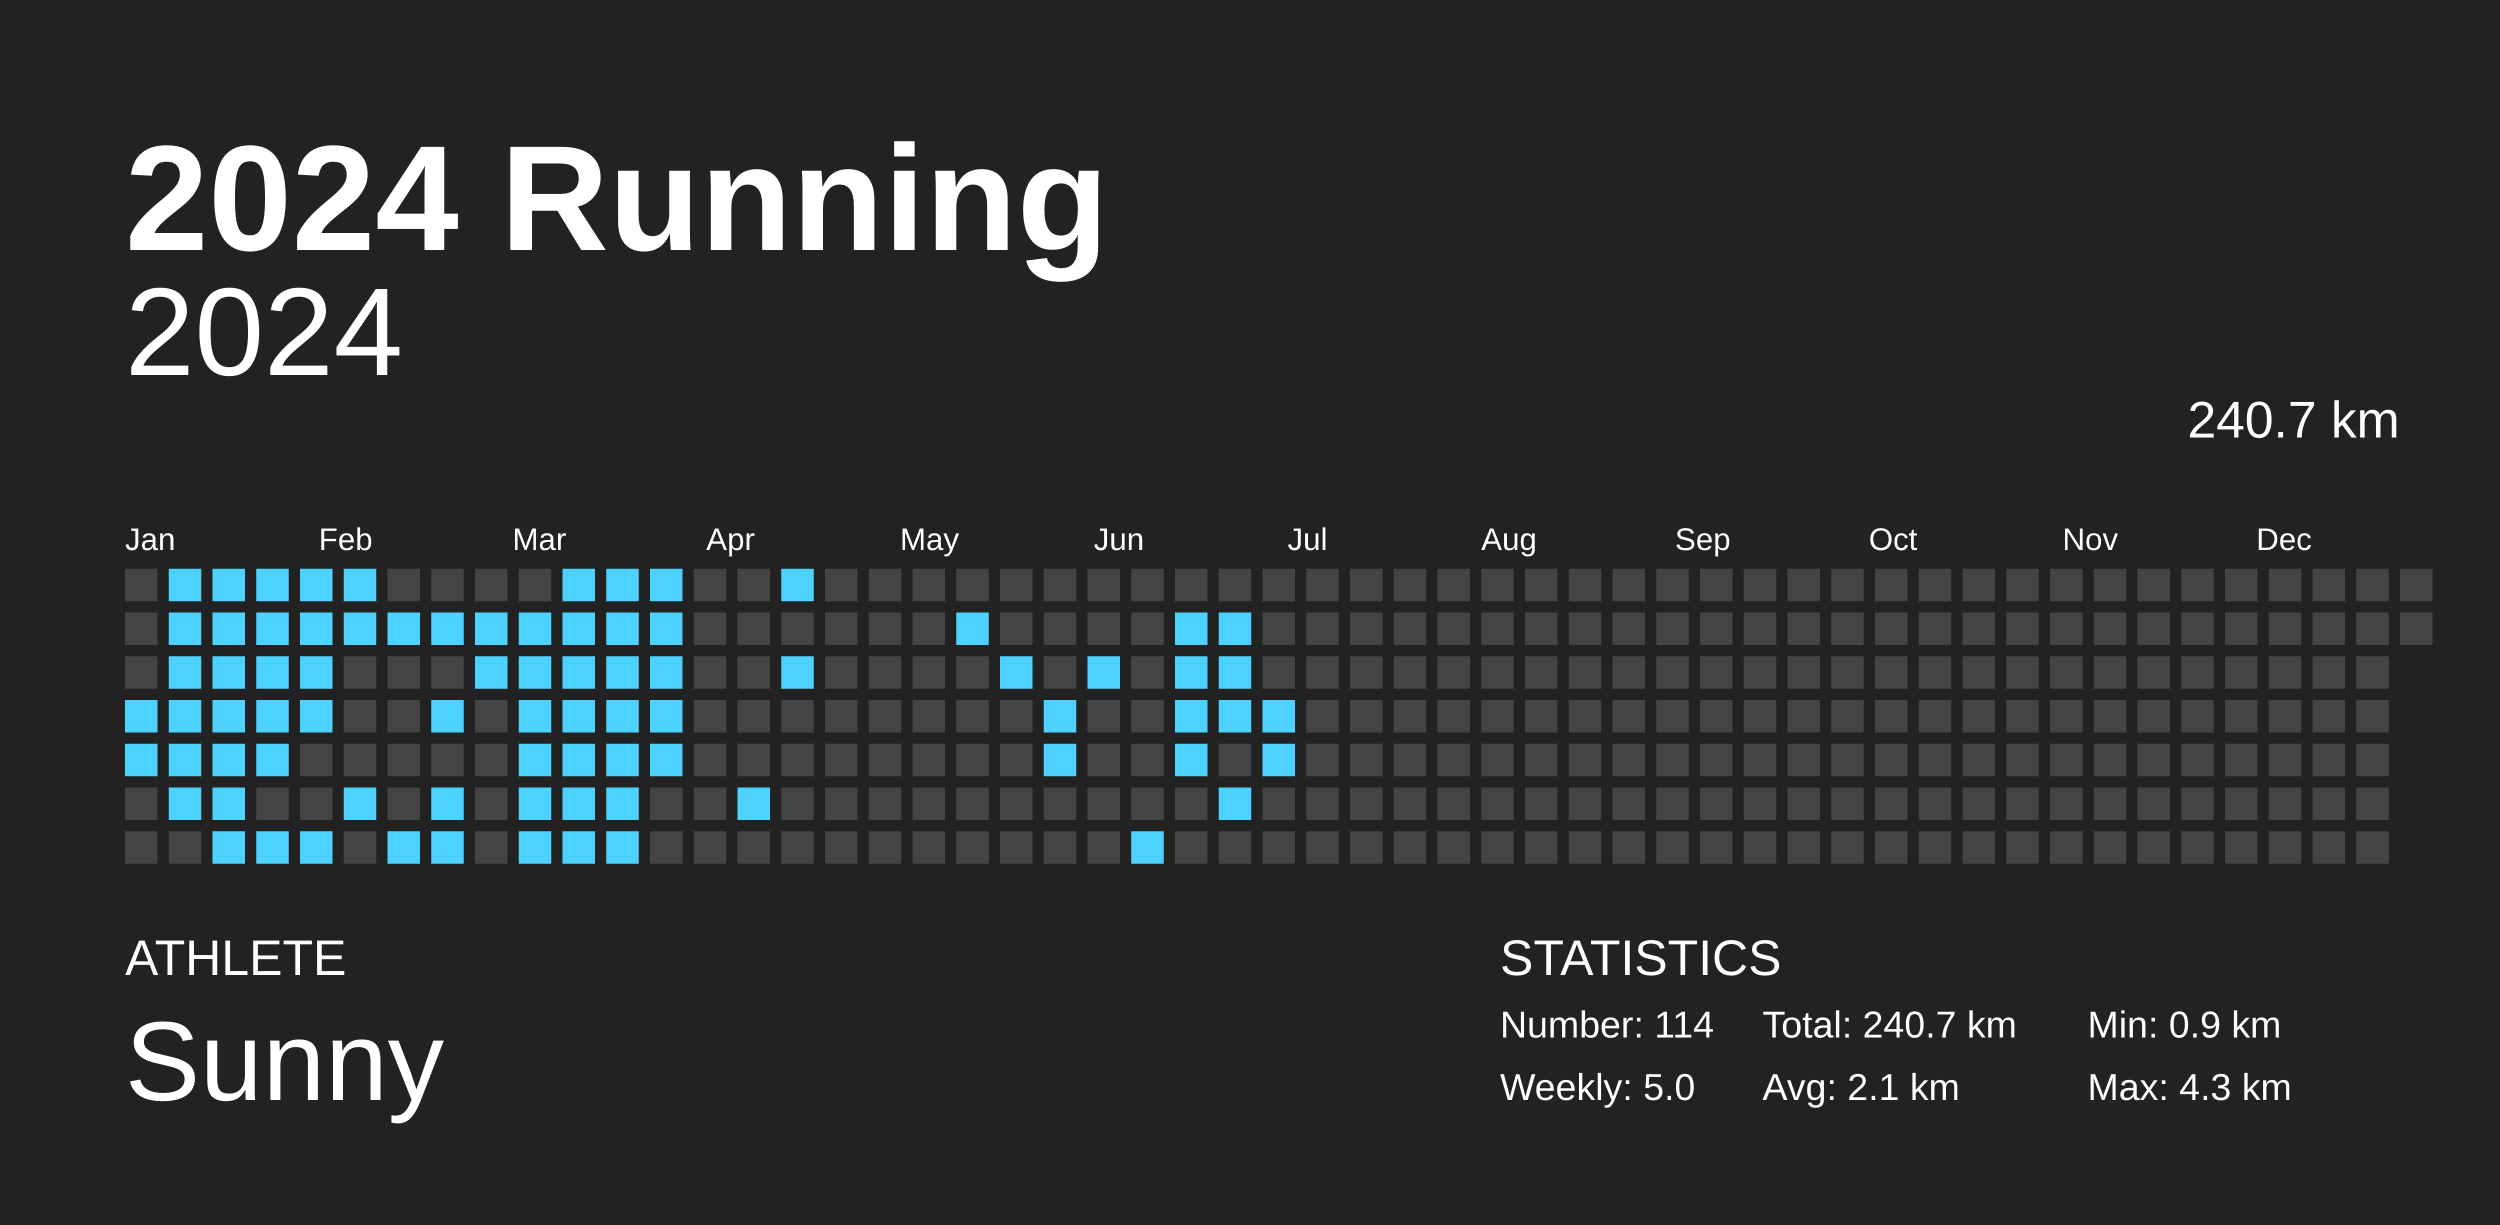
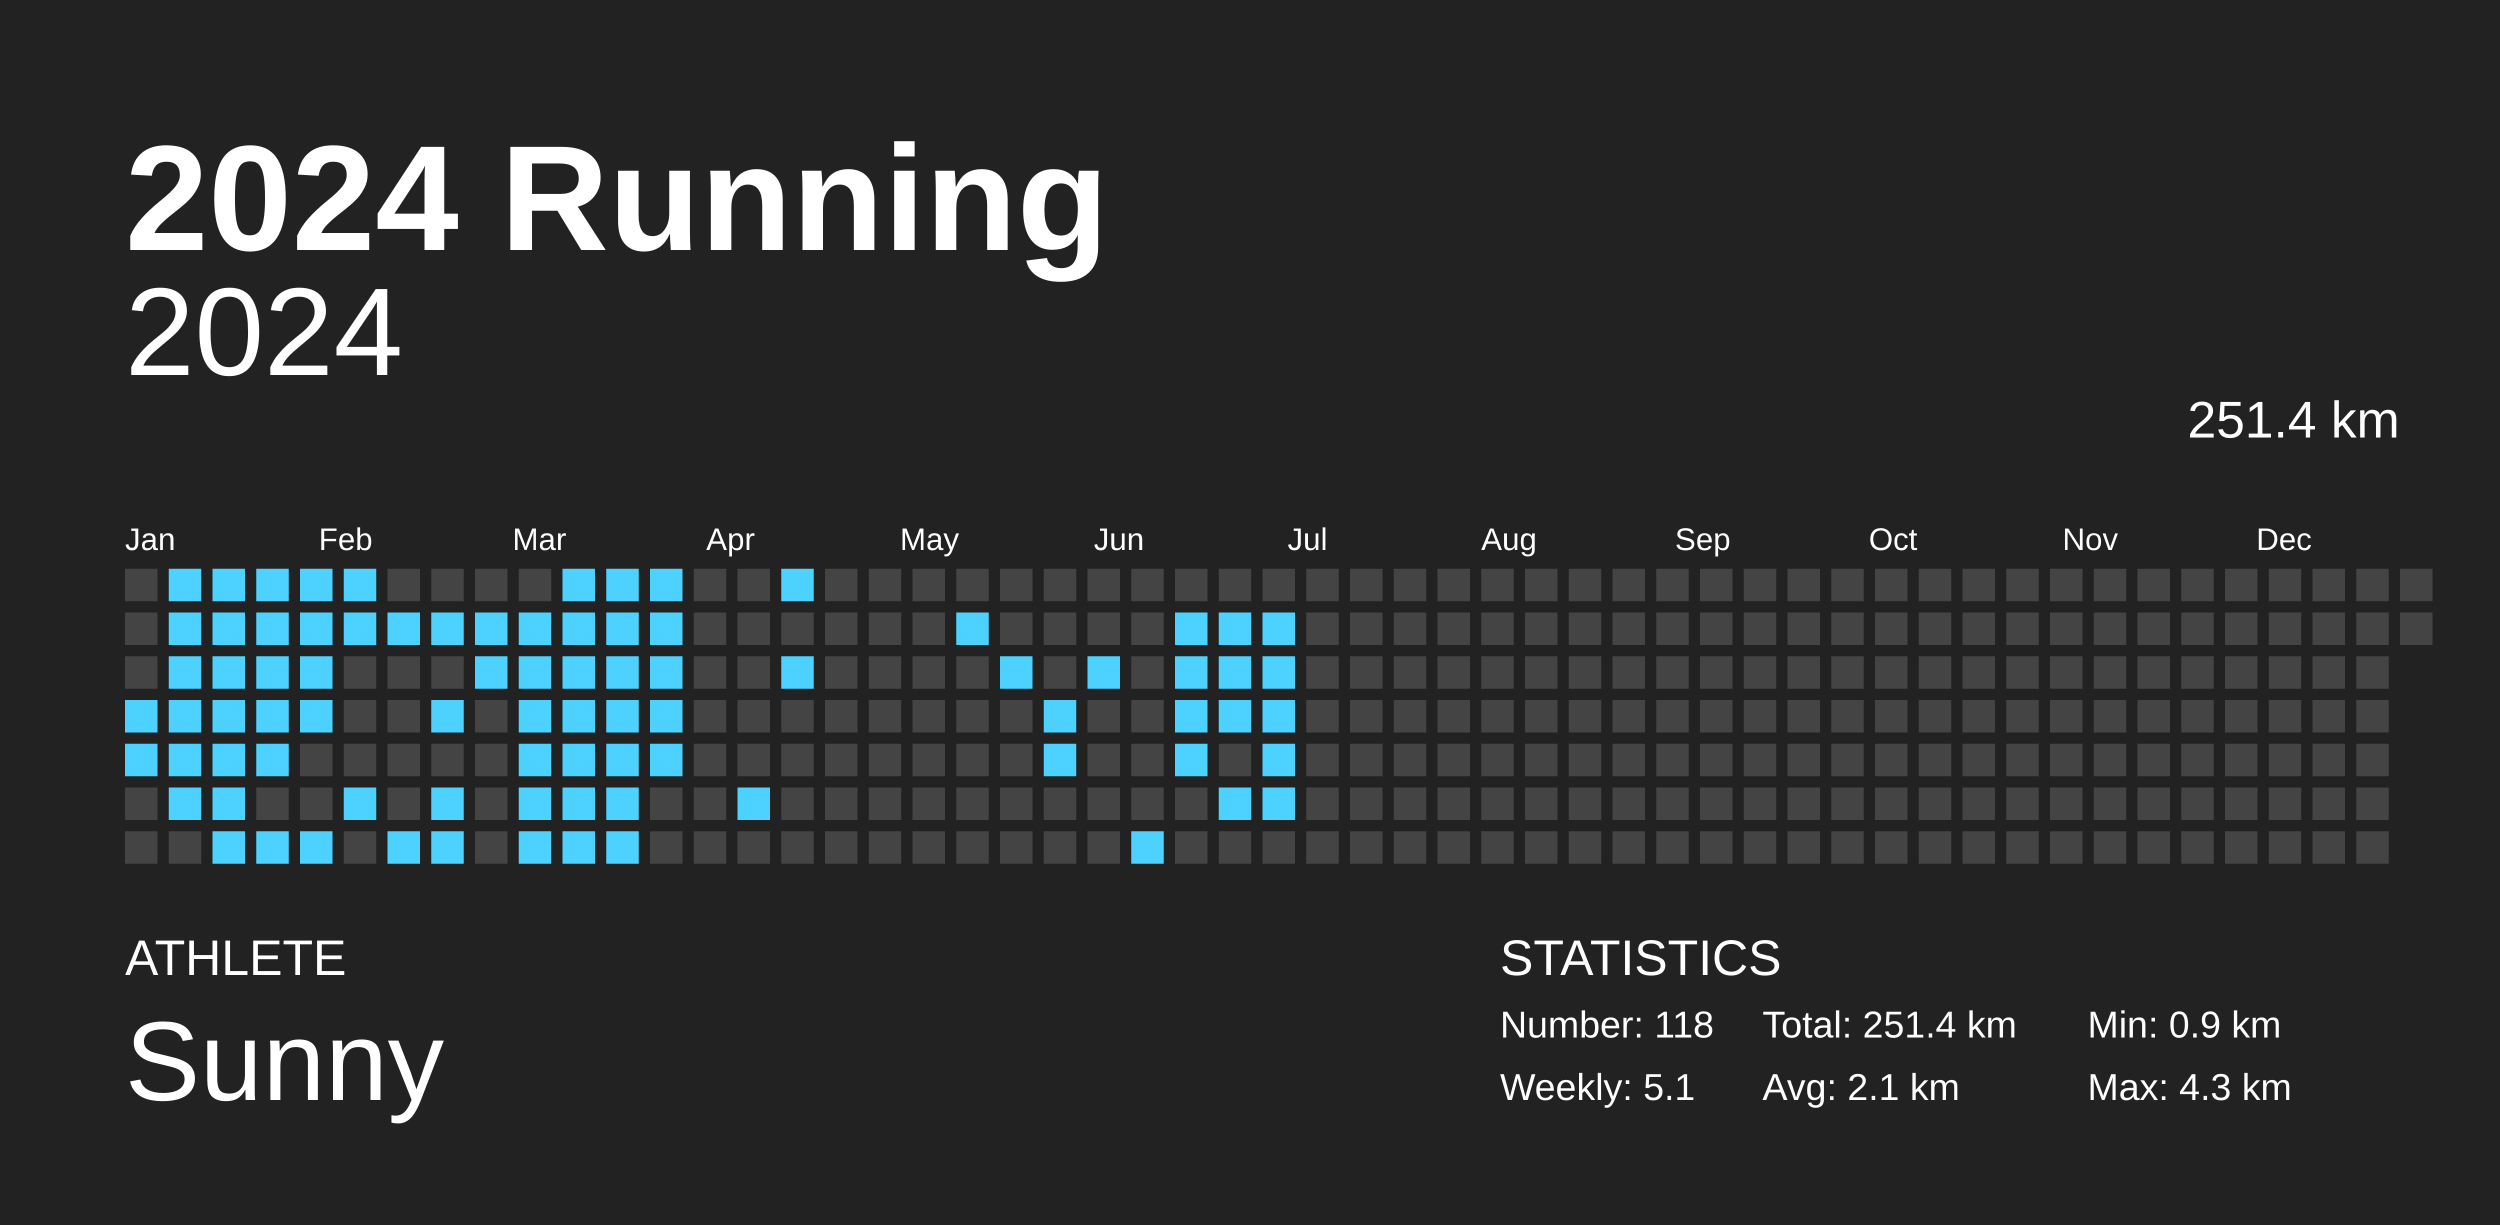
<svg xmlns="http://www.w3.org/2000/svg" baseProfile="full" height="98mm" version="1.1" viewBox="0,0,200,98" width="200mm">
  <defs />
  <rect fill="#222222" height="98" width="200" x="0" y="0" />
  <text fill="#FFFFFF" style="font-size:12px; font-family:Arial; font-weight:bold;" x="10" y="20">2024 Running</text>
  <text fill="#FFFFFF" style="font-size:4px; font-family:Arial" x="10" y="78">ATHLETE</text>
  <text fill="#FFFFFF" style="font-size:9px; font-family:Arial" x="10" y="88">Sunny</text>
  <text fill="#FFFFFF" style="font-size:4px; font-family:Arial" x="120" y="78">STATISTICS</text>
-   <text fill="#FFFFFF" style="font-size:3px; font-family:Arial" x="120" y="83">Number: 114</text>
-   <text fill="#FFFFFF" style="font-size:3px; font-family:Arial" x="120" y="88">Weekly: 5.0</text>
-   <text fill="#FFFFFF" style="font-size:3px; font-family:Arial" x="141" y="83">Total: 240.7 km</text>
+   <text fill="#FFFFFF" style="font-size:3px; font-family:Arial" x="120" y="83">Number: 118</text>
+   <text fill="#FFFFFF" style="font-size:3px; font-family:Arial" x="120" y="88">Weekly: 5.1</text>
+   <text fill="#FFFFFF" style="font-size:3px; font-family:Arial" x="141" y="83">Total: 251.4 km</text>
  <text fill="#FFFFFF" style="font-size:3px; font-family:Arial" x="141" y="88">Avg: 2.1 km</text>
  <text fill="#FFFFFF" style="font-size:3px; font-family:Arial" x="167" y="83">Min: 0.9 km</text>
  <text fill="#FFFFFF" style="font-size:3px; font-family:Arial" x="167" y="88">Max: 4.3 km</text>
  <text alignment-baseline="hanging" fill="#FFFFFF" style="font-size:10.0px; font-family:Arial;" x="10" y="30">2024</text>
-   <text alignment-baseline="hanging" fill="#FFFFFF" style="font-size:4.125px; font-family:Arial;" x="175" y="35">240.7 km</text>
+   <text alignment-baseline="hanging" fill="#FFFFFF" style="font-size:4.125px; font-family:Arial;" x="175" y="35">251.4 km</text>
  <text fill="#FFFFFF" style="font-size:2.5px; font-family:Arial" x="10.0" y="44">Jan</text>
  <text fill="#FFFFFF" style="font-size:2.5px; font-family:Arial" x="25.5" y="44">Feb</text>
  <text fill="#FFFFFF" style="font-size:2.5px; font-family:Arial" x="41.0" y="44">Mar</text>
  <text fill="#FFFFFF" style="font-size:2.5px; font-family:Arial" x="56.5" y="44">Apr</text>
  <text fill="#FFFFFF" style="font-size:2.5px; font-family:Arial" x="72.0" y="44">May</text>
  <text fill="#FFFFFF" style="font-size:2.5px; font-family:Arial" x="87.5" y="44">Jun</text>
  <text fill="#FFFFFF" style="font-size:2.5px; font-family:Arial" x="103.0" y="44">Jul</text>
  <text fill="#FFFFFF" style="font-size:2.5px; font-family:Arial" x="118.5" y="44">Aug</text>
  <text fill="#FFFFFF" style="font-size:2.5px; font-family:Arial" x="134.0" y="44">Sep</text>
  <text fill="#FFFFFF" style="font-size:2.5px; font-family:Arial" x="149.5" y="44">Oct</text>
  <text fill="#FFFFFF" style="font-size:2.5px; font-family:Arial" x="165.0" y="44">Nov</text>
  <text fill="#FFFFFF" style="font-size:2.5px; font-family:Arial" x="180.5" y="44">Dec</text>
  <rect fill="#444444" height="2.6" width="2.6" x="10.0" y="45.5" />
  <rect fill="#444444" height="2.6" width="2.6" x="10.0" y="49.0" />
  <rect fill="#444444" height="2.6" width="2.6" x="10.0" y="52.5" />
  <rect fill="#4dd2ff" height="2.6" width="2.6" x="10.0" y="56.0" />
  <rect fill="#4dd2ff" height="2.6" width="2.6" x="10.0" y="59.5" />
  <rect fill="#444444" height="2.6" width="2.6" x="10.0" y="63.0" />
  <rect fill="#444444" height="2.6" width="2.6" x="10.0" y="66.5" />
  <rect fill="#4dd2ff" height="2.6" width="2.6" x="13.5" y="45.5" />
  <rect fill="#4dd2ff" height="2.6" width="2.6" x="13.5" y="49.0" />
  <rect fill="#4dd2ff" height="2.6" width="2.6" x="13.5" y="52.5" />
  <rect fill="#4dd2ff" height="2.6" width="2.6" x="13.5" y="56.0" />
  <rect fill="#4dd2ff" height="2.6" width="2.6" x="13.5" y="59.5" />
  <rect fill="#4dd2ff" height="2.6" width="2.6" x="13.5" y="63.0" />
  <rect fill="#444444" height="2.6" width="2.6" x="13.5" y="66.5" />
  <rect fill="#4dd2ff" height="2.6" width="2.6" x="17.0" y="45.5" />
  <rect fill="#4dd2ff" height="2.6" width="2.6" x="17.0" y="49.0" />
  <rect fill="#4dd2ff" height="2.6" width="2.6" x="17.0" y="52.5" />
  <rect fill="#4dd2ff" height="2.6" width="2.6" x="17.0" y="56.0" />
  <rect fill="#4dd2ff" height="2.6" width="2.6" x="17.0" y="59.5" />
  <rect fill="#4dd2ff" height="2.6" width="2.6" x="17.0" y="63.0" />
  <rect fill="#4dd2ff" height="2.6" width="2.6" x="17.0" y="66.5" />
  <rect fill="#4dd2ff" height="2.6" width="2.6" x="20.5" y="45.5" />
  <rect fill="#4dd2ff" height="2.6" width="2.6" x="20.5" y="49.0" />
  <rect fill="#4dd2ff" height="2.6" width="2.6" x="20.5" y="52.5" />
  <rect fill="#4dd2ff" height="2.6" width="2.6" x="20.5" y="56.0" />
  <rect fill="#4dd2ff" height="2.6" width="2.6" x="20.5" y="59.5" />
  <rect fill="#444444" height="2.6" width="2.6" x="20.5" y="63.0" />
  <rect fill="#4dd2ff" height="2.6" width="2.6" x="20.5" y="66.5" />
  <rect fill="#4dd2ff" height="2.6" width="2.6" x="24.0" y="45.5" />
  <rect fill="#4dd2ff" height="2.6" width="2.6" x="24.0" y="49.0" />
  <rect fill="#4dd2ff" height="2.6" width="2.6" x="24.0" y="52.5" />
  <rect fill="#4dd2ff" height="2.6" width="2.6" x="24.0" y="56.0" />
  <rect fill="#444444" height="2.6" width="2.6" x="24.0" y="59.5" />
  <rect fill="#444444" height="2.6" width="2.6" x="24.0" y="63.0" />
  <rect fill="#4dd2ff" height="2.6" width="2.6" x="24.0" y="66.5" />
  <rect fill="#4dd2ff" height="2.6" width="2.6" x="27.5" y="45.5" />
  <rect fill="#4dd2ff" height="2.6" width="2.6" x="27.5" y="49.0" />
  <rect fill="#444444" height="2.6" width="2.6" x="27.5" y="52.5" />
  <rect fill="#444444" height="2.6" width="2.6" x="27.5" y="56.0" />
  <rect fill="#444444" height="2.6" width="2.6" x="27.5" y="59.5" />
  <rect fill="#4dd2ff" height="2.6" width="2.6" x="27.5" y="63.0" />
  <rect fill="#444444" height="2.6" width="2.6" x="27.5" y="66.5" />
  <rect fill="#444444" height="2.6" width="2.6" x="31.0" y="45.5" />
  <rect fill="#4dd2ff" height="2.6" width="2.6" x="31.0" y="49.0" />
  <rect fill="#444444" height="2.6" width="2.6" x="31.0" y="52.5" />
  <rect fill="#444444" height="2.6" width="2.6" x="31.0" y="56.0" />
  <rect fill="#444444" height="2.6" width="2.6" x="31.0" y="59.5" />
  <rect fill="#444444" height="2.6" width="2.6" x="31.0" y="63.0" />
  <rect fill="#4dd2ff" height="2.6" width="2.6" x="31.0" y="66.5" />
  <rect fill="#444444" height="2.6" width="2.6" x="34.5" y="45.5" />
  <rect fill="#4dd2ff" height="2.6" width="2.6" x="34.5" y="49.0" />
  <rect fill="#444444" height="2.6" width="2.6" x="34.5" y="52.5" />
  <rect fill="#4dd2ff" height="2.6" width="2.6" x="34.5" y="56.0" />
  <rect fill="#444444" height="2.6" width="2.6" x="34.5" y="59.5" />
  <rect fill="#4dd2ff" height="2.6" width="2.6" x="34.5" y="63.0" />
  <rect fill="#4dd2ff" height="2.6" width="2.6" x="34.5" y="66.5" />
  <rect fill="#444444" height="2.6" width="2.6" x="38.0" y="45.5" />
  <rect fill="#4dd2ff" height="2.6" width="2.6" x="38.0" y="49.0" />
  <rect fill="#4dd2ff" height="2.6" width="2.6" x="38.0" y="52.5" />
  <rect fill="#444444" height="2.6" width="2.6" x="38.0" y="56.0" />
  <rect fill="#444444" height="2.6" width="2.6" x="38.0" y="59.5" />
  <rect fill="#444444" height="2.6" width="2.6" x="38.0" y="63.0" />
  <rect fill="#444444" height="2.6" width="2.6" x="38.0" y="66.5" />
  <rect fill="#444444" height="2.6" width="2.6" x="41.5" y="45.5" />
  <rect fill="#4dd2ff" height="2.6" width="2.6" x="41.5" y="49.0" />
  <rect fill="#4dd2ff" height="2.6" width="2.6" x="41.5" y="52.5" />
  <rect fill="#4dd2ff" height="2.6" width="2.6" x="41.5" y="56.0" />
  <rect fill="#4dd2ff" height="2.6" width="2.6" x="41.5" y="59.5" />
  <rect fill="#4dd2ff" height="2.6" width="2.6" x="41.5" y="63.0" />
  <rect fill="#4dd2ff" height="2.6" width="2.6" x="41.5" y="66.5" />
  <rect fill="#4dd2ff" height="2.6" width="2.6" x="45.0" y="45.5" />
  <rect fill="#4dd2ff" height="2.6" width="2.6" x="45.0" y="49.0" />
  <rect fill="#4dd2ff" height="2.6" width="2.6" x="45.0" y="52.5" />
  <rect fill="#4dd2ff" height="2.6" width="2.6" x="45.0" y="56.0" />
  <rect fill="#4dd2ff" height="2.6" width="2.6" x="45.0" y="59.5" />
  <rect fill="#4dd2ff" height="2.6" width="2.6" x="45.0" y="63.0" />
  <rect fill="#4dd2ff" height="2.6" width="2.6" x="45.0" y="66.5" />
  <rect fill="#4dd2ff" height="2.6" width="2.6" x="48.5" y="45.5" />
  <rect fill="#4dd2ff" height="2.6" width="2.6" x="48.5" y="49.0" />
  <rect fill="#4dd2ff" height="2.6" width="2.6" x="48.5" y="52.5" />
  <rect fill="#4dd2ff" height="2.6" width="2.6" x="48.5" y="56.0" />
  <rect fill="#4dd2ff" height="2.6" width="2.6" x="48.5" y="59.5" />
  <rect fill="#4dd2ff" height="2.6" width="2.6" x="48.5" y="63.0" />
  <rect fill="#4dd2ff" height="2.6" width="2.6" x="48.5" y="66.5" />
  <rect fill="#4dd2ff" height="2.6" width="2.6" x="52.0" y="45.5" />
  <rect fill="#4dd2ff" height="2.6" width="2.6" x="52.0" y="49.0" />
  <rect fill="#4dd2ff" height="2.6" width="2.6" x="52.0" y="52.5" />
  <rect fill="#4dd2ff" height="2.6" width="2.6" x="52.0" y="56.0" />
  <rect fill="#4dd2ff" height="2.6" width="2.6" x="52.0" y="59.5" />
  <rect fill="#444444" height="2.6" width="2.6" x="52.0" y="63.0" />
  <rect fill="#444444" height="2.6" width="2.6" x="52.0" y="66.5" />
  <rect fill="#444444" height="2.6" width="2.6" x="55.5" y="45.5" />
  <rect fill="#444444" height="2.6" width="2.6" x="55.5" y="49.0" />
  <rect fill="#444444" height="2.6" width="2.6" x="55.5" y="52.5" />
  <rect fill="#444444" height="2.6" width="2.6" x="55.5" y="56.0" />
  <rect fill="#444444" height="2.6" width="2.6" x="55.5" y="59.5" />
  <rect fill="#444444" height="2.6" width="2.6" x="55.5" y="63.0" />
  <rect fill="#444444" height="2.6" width="2.6" x="55.5" y="66.5" />
  <rect fill="#444444" height="2.6" width="2.6" x="59.0" y="45.5" />
  <rect fill="#444444" height="2.6" width="2.6" x="59.0" y="49.0" />
  <rect fill="#444444" height="2.6" width="2.6" x="59.0" y="52.5" />
  <rect fill="#444444" height="2.6" width="2.6" x="59.0" y="56.0" />
  <rect fill="#444444" height="2.6" width="2.6" x="59.0" y="59.5" />
  <rect fill="#4dd2ff" height="2.6" width="2.6" x="59.0" y="63.0" />
  <rect fill="#444444" height="2.6" width="2.6" x="59.0" y="66.5" />
  <rect fill="#4dd2ff" height="2.6" width="2.6" x="62.5" y="45.5" />
  <rect fill="#444444" height="2.6" width="2.6" x="62.5" y="49.0" />
  <rect fill="#4dd2ff" height="2.6" width="2.6" x="62.5" y="52.5" />
  <rect fill="#444444" height="2.6" width="2.6" x="62.5" y="56.0" />
  <rect fill="#444444" height="2.6" width="2.6" x="62.5" y="59.5" />
  <rect fill="#444444" height="2.6" width="2.6" x="62.5" y="63.0" />
  <rect fill="#444444" height="2.6" width="2.6" x="62.5" y="66.5" />
  <rect fill="#444444" height="2.6" width="2.6" x="66.0" y="45.5" />
  <rect fill="#444444" height="2.6" width="2.6" x="66.0" y="49.0" />
  <rect fill="#444444" height="2.6" width="2.6" x="66.0" y="52.5" />
  <rect fill="#444444" height="2.6" width="2.6" x="66.0" y="56.0" />
  <rect fill="#444444" height="2.6" width="2.6" x="66.0" y="59.5" />
  <rect fill="#444444" height="2.6" width="2.6" x="66.0" y="63.0" />
  <rect fill="#444444" height="2.6" width="2.6" x="66.0" y="66.5" />
  <rect fill="#444444" height="2.6" width="2.6" x="69.5" y="45.5" />
  <rect fill="#444444" height="2.6" width="2.6" x="69.5" y="49.0" />
  <rect fill="#444444" height="2.6" width="2.6" x="69.5" y="52.5" />
  <rect fill="#444444" height="2.6" width="2.6" x="69.5" y="56.0" />
  <rect fill="#444444" height="2.6" width="2.6" x="69.5" y="59.5" />
  <rect fill="#444444" height="2.6" width="2.6" x="69.5" y="63.0" />
  <rect fill="#444444" height="2.6" width="2.6" x="69.5" y="66.5" />
  <rect fill="#444444" height="2.6" width="2.6" x="73.0" y="45.5" />
  <rect fill="#444444" height="2.6" width="2.6" x="73.0" y="49.0" />
  <rect fill="#444444" height="2.6" width="2.6" x="73.0" y="52.5" />
  <rect fill="#444444" height="2.6" width="2.6" x="73.0" y="56.0" />
  <rect fill="#444444" height="2.6" width="2.6" x="73.0" y="59.5" />
  <rect fill="#444444" height="2.6" width="2.6" x="73.0" y="63.0" />
  <rect fill="#444444" height="2.6" width="2.6" x="73.0" y="66.5" />
  <rect fill="#444444" height="2.6" width="2.6" x="76.5" y="45.5" />
  <rect fill="#4dd2ff" height="2.6" width="2.6" x="76.5" y="49.0" />
  <rect fill="#444444" height="2.6" width="2.6" x="76.5" y="52.5" />
  <rect fill="#444444" height="2.6" width="2.6" x="76.5" y="56.0" />
  <rect fill="#444444" height="2.6" width="2.6" x="76.5" y="59.5" />
  <rect fill="#444444" height="2.6" width="2.6" x="76.5" y="63.0" />
  <rect fill="#444444" height="2.6" width="2.6" x="76.5" y="66.5" />
  <rect fill="#444444" height="2.6" width="2.6" x="80.0" y="45.5" />
  <rect fill="#444444" height="2.6" width="2.6" x="80.0" y="49.0" />
  <rect fill="#4dd2ff" height="2.6" width="2.6" x="80.0" y="52.5" />
  <rect fill="#444444" height="2.6" width="2.6" x="80.0" y="56.0" />
  <rect fill="#444444" height="2.6" width="2.6" x="80.0" y="59.5" />
  <rect fill="#444444" height="2.6" width="2.6" x="80.0" y="63.0" />
  <rect fill="#444444" height="2.6" width="2.6" x="80.0" y="66.5" />
  <rect fill="#444444" height="2.6" width="2.6" x="83.5" y="45.5" />
  <rect fill="#444444" height="2.6" width="2.6" x="83.5" y="49.0" />
  <rect fill="#444444" height="2.6" width="2.6" x="83.5" y="52.5" />
  <rect fill="#4dd2ff" height="2.6" width="2.6" x="83.5" y="56.0" />
  <rect fill="#4dd2ff" height="2.6" width="2.6" x="83.5" y="59.5" />
  <rect fill="#444444" height="2.6" width="2.6" x="83.5" y="63.0" />
  <rect fill="#444444" height="2.6" width="2.6" x="83.5" y="66.5" />
  <rect fill="#444444" height="2.6" width="2.6" x="87.0" y="45.5" />
  <rect fill="#444444" height="2.6" width="2.6" x="87.0" y="49.0" />
  <rect fill="#4dd2ff" height="2.6" width="2.6" x="87.0" y="52.5" />
  <rect fill="#444444" height="2.6" width="2.6" x="87.0" y="56.0" />
  <rect fill="#444444" height="2.6" width="2.6" x="87.0" y="59.5" />
  <rect fill="#444444" height="2.6" width="2.6" x="87.0" y="63.0" />
  <rect fill="#444444" height="2.6" width="2.6" x="87.0" y="66.5" />
  <rect fill="#444444" height="2.6" width="2.6" x="90.5" y="45.5" />
  <rect fill="#444444" height="2.6" width="2.6" x="90.5" y="49.0" />
  <rect fill="#444444" height="2.6" width="2.6" x="90.5" y="52.5" />
  <rect fill="#444444" height="2.6" width="2.6" x="90.5" y="56.0" />
  <rect fill="#444444" height="2.6" width="2.6" x="90.5" y="59.5" />
  <rect fill="#444444" height="2.6" width="2.6" x="90.5" y="63.0" />
  <rect fill="#4dd2ff" height="2.6" width="2.6" x="90.5" y="66.5" />
  <rect fill="#444444" height="2.6" width="2.6" x="94.0" y="45.5" />
  <rect fill="#4dd2ff" height="2.6" width="2.6" x="94.0" y="49.0" />
  <rect fill="#4dd2ff" height="2.6" width="2.6" x="94.0" y="52.5" />
  <rect fill="#4dd2ff" height="2.6" width="2.6" x="94.0" y="56.0" />
  <rect fill="#4dd2ff" height="2.6" width="2.6" x="94.0" y="59.5" />
  <rect fill="#444444" height="2.6" width="2.6" x="94.0" y="63.0" />
  <rect fill="#444444" height="2.6" width="2.6" x="94.0" y="66.5" />
  <rect fill="#444444" height="2.6" width="2.6" x="97.5" y="45.5" />
  <rect fill="#4dd2ff" height="2.6" width="2.6" x="97.5" y="49.0" />
  <rect fill="#4dd2ff" height="2.6" width="2.6" x="97.5" y="52.5" />
  <rect fill="#4dd2ff" height="2.6" width="2.6" x="97.5" y="56.0" />
  <rect fill="#444444" height="2.6" width="2.6" x="97.5" y="59.5" />
  <rect fill="#4dd2ff" height="2.6" width="2.6" x="97.5" y="63.0" />
  <rect fill="#444444" height="2.6" width="2.6" x="97.5" y="66.5" />
  <rect fill="#444444" height="2.6" width="2.6" x="101.0" y="45.5" />
-   <rect fill="#444444" height="2.6" width="2.6" x="101.0" y="49.0" />
-   <rect fill="#444444" height="2.6" width="2.6" x="101.0" y="52.5" />
+   <rect fill="#4dd2ff" height="2.6" width="2.6" x="101.0" y="49.0" />
+   <rect fill="#4dd2ff" height="2.6" width="2.6" x="101.0" y="52.5" />
  <rect fill="#4dd2ff" height="2.6" width="2.6" x="101.0" y="56.0" />
  <rect fill="#4dd2ff" height="2.6" width="2.6" x="101.0" y="59.5" />
-   <rect fill="#444444" height="2.6" width="2.6" x="101.0" y="63.0" />
+   <rect fill="#4dd2ff" height="2.6" width="2.6" x="101.0" y="63.0" />
  <rect fill="#444444" height="2.6" width="2.6" x="101.0" y="66.5" />
  <rect fill="#444444" height="2.6" width="2.6" x="104.5" y="45.5" />
  <rect fill="#444444" height="2.6" width="2.6" x="104.5" y="49.0" />
  <rect fill="#444444" height="2.6" width="2.6" x="104.5" y="52.5" />
  <rect fill="#444444" height="2.6" width="2.6" x="104.5" y="56.0" />
  <rect fill="#444444" height="2.6" width="2.6" x="104.5" y="59.5" />
  <rect fill="#444444" height="2.6" width="2.6" x="104.5" y="63.0" />
  <rect fill="#444444" height="2.6" width="2.6" x="104.5" y="66.5" />
  <rect fill="#444444" height="2.6" width="2.6" x="108.0" y="45.5" />
  <rect fill="#444444" height="2.6" width="2.6" x="108.0" y="49.0" />
  <rect fill="#444444" height="2.6" width="2.6" x="108.0" y="52.5" />
  <rect fill="#444444" height="2.6" width="2.6" x="108.0" y="56.0" />
  <rect fill="#444444" height="2.6" width="2.6" x="108.0" y="59.5" />
  <rect fill="#444444" height="2.6" width="2.6" x="108.0" y="63.0" />
  <rect fill="#444444" height="2.6" width="2.6" x="108.0" y="66.5" />
  <rect fill="#444444" height="2.6" width="2.6" x="111.5" y="45.5" />
  <rect fill="#444444" height="2.6" width="2.6" x="111.5" y="49.0" />
  <rect fill="#444444" height="2.6" width="2.6" x="111.5" y="52.5" />
  <rect fill="#444444" height="2.6" width="2.6" x="111.5" y="56.0" />
  <rect fill="#444444" height="2.6" width="2.6" x="111.5" y="59.5" />
  <rect fill="#444444" height="2.6" width="2.6" x="111.5" y="63.0" />
  <rect fill="#444444" height="2.6" width="2.6" x="111.5" y="66.5" />
  <rect fill="#444444" height="2.6" width="2.6" x="115.0" y="45.5" />
  <rect fill="#444444" height="2.6" width="2.6" x="115.0" y="49.0" />
  <rect fill="#444444" height="2.6" width="2.6" x="115.0" y="52.5" />
  <rect fill="#444444" height="2.6" width="2.6" x="115.0" y="56.0" />
  <rect fill="#444444" height="2.6" width="2.6" x="115.0" y="59.5" />
  <rect fill="#444444" height="2.6" width="2.6" x="115.0" y="63.0" />
  <rect fill="#444444" height="2.6" width="2.6" x="115.0" y="66.5" />
  <rect fill="#444444" height="2.6" width="2.6" x="118.5" y="45.5" />
  <rect fill="#444444" height="2.6" width="2.6" x="118.5" y="49.0" />
  <rect fill="#444444" height="2.6" width="2.6" x="118.5" y="52.5" />
  <rect fill="#444444" height="2.6" width="2.6" x="118.5" y="56.0" />
  <rect fill="#444444" height="2.6" width="2.6" x="118.5" y="59.5" />
  <rect fill="#444444" height="2.6" width="2.6" x="118.5" y="63.0" />
  <rect fill="#444444" height="2.6" width="2.6" x="118.5" y="66.5" />
  <rect fill="#444444" height="2.6" width="2.6" x="122.0" y="45.5" />
  <rect fill="#444444" height="2.6" width="2.6" x="122.0" y="49.0" />
  <rect fill="#444444" height="2.6" width="2.6" x="122.0" y="52.5" />
  <rect fill="#444444" height="2.6" width="2.6" x="122.0" y="56.0" />
  <rect fill="#444444" height="2.6" width="2.6" x="122.0" y="59.5" />
  <rect fill="#444444" height="2.6" width="2.6" x="122.0" y="63.0" />
  <rect fill="#444444" height="2.6" width="2.6" x="122.0" y="66.5" />
  <rect fill="#444444" height="2.6" width="2.6" x="125.5" y="45.5" />
  <rect fill="#444444" height="2.6" width="2.6" x="125.5" y="49.0" />
  <rect fill="#444444" height="2.6" width="2.6" x="125.5" y="52.5" />
  <rect fill="#444444" height="2.6" width="2.6" x="125.5" y="56.0" />
  <rect fill="#444444" height="2.6" width="2.6" x="125.5" y="59.5" />
  <rect fill="#444444" height="2.6" width="2.6" x="125.5" y="63.0" />
  <rect fill="#444444" height="2.6" width="2.6" x="125.5" y="66.5" />
  <rect fill="#444444" height="2.6" width="2.6" x="129.0" y="45.5" />
  <rect fill="#444444" height="2.6" width="2.6" x="129.0" y="49.0" />
  <rect fill="#444444" height="2.6" width="2.6" x="129.0" y="52.5" />
  <rect fill="#444444" height="2.6" width="2.6" x="129.0" y="56.0" />
  <rect fill="#444444" height="2.6" width="2.6" x="129.0" y="59.5" />
  <rect fill="#444444" height="2.6" width="2.6" x="129.0" y="63.0" />
  <rect fill="#444444" height="2.6" width="2.6" x="129.0" y="66.5" />
  <rect fill="#444444" height="2.6" width="2.6" x="132.5" y="45.5" />
  <rect fill="#444444" height="2.6" width="2.6" x="132.5" y="49.0" />
  <rect fill="#444444" height="2.6" width="2.6" x="132.5" y="52.5" />
  <rect fill="#444444" height="2.6" width="2.6" x="132.5" y="56.0" />
  <rect fill="#444444" height="2.6" width="2.6" x="132.5" y="59.5" />
  <rect fill="#444444" height="2.6" width="2.6" x="132.5" y="63.0" />
  <rect fill="#444444" height="2.6" width="2.6" x="132.5" y="66.5" />
  <rect fill="#444444" height="2.6" width="2.6" x="136.0" y="45.5" />
  <rect fill="#444444" height="2.6" width="2.6" x="136.0" y="49.0" />
  <rect fill="#444444" height="2.6" width="2.6" x="136.0" y="52.5" />
  <rect fill="#444444" height="2.6" width="2.6" x="136.0" y="56.0" />
  <rect fill="#444444" height="2.6" width="2.6" x="136.0" y="59.5" />
  <rect fill="#444444" height="2.6" width="2.6" x="136.0" y="63.0" />
  <rect fill="#444444" height="2.6" width="2.6" x="136.0" y="66.5" />
  <rect fill="#444444" height="2.6" width="2.6" x="139.5" y="45.5" />
  <rect fill="#444444" height="2.6" width="2.6" x="139.5" y="49.0" />
  <rect fill="#444444" height="2.6" width="2.6" x="139.5" y="52.5" />
  <rect fill="#444444" height="2.6" width="2.6" x="139.5" y="56.0" />
  <rect fill="#444444" height="2.6" width="2.6" x="139.5" y="59.5" />
  <rect fill="#444444" height="2.6" width="2.6" x="139.5" y="63.0" />
  <rect fill="#444444" height="2.6" width="2.6" x="139.5" y="66.5" />
  <rect fill="#444444" height="2.6" width="2.6" x="143.0" y="45.5" />
  <rect fill="#444444" height="2.6" width="2.6" x="143.0" y="49.0" />
  <rect fill="#444444" height="2.6" width="2.6" x="143.0" y="52.5" />
  <rect fill="#444444" height="2.6" width="2.6" x="143.0" y="56.0" />
  <rect fill="#444444" height="2.6" width="2.6" x="143.0" y="59.5" />
  <rect fill="#444444" height="2.6" width="2.6" x="143.0" y="63.0" />
  <rect fill="#444444" height="2.6" width="2.6" x="143.0" y="66.5" />
  <rect fill="#444444" height="2.6" width="2.6" x="146.5" y="45.5" />
  <rect fill="#444444" height="2.6" width="2.6" x="146.5" y="49.0" />
  <rect fill="#444444" height="2.6" width="2.6" x="146.5" y="52.5" />
  <rect fill="#444444" height="2.6" width="2.6" x="146.5" y="56.0" />
  <rect fill="#444444" height="2.6" width="2.6" x="146.5" y="59.5" />
  <rect fill="#444444" height="2.6" width="2.6" x="146.5" y="63.0" />
  <rect fill="#444444" height="2.6" width="2.6" x="146.5" y="66.5" />
  <rect fill="#444444" height="2.6" width="2.6" x="150.0" y="45.5" />
  <rect fill="#444444" height="2.6" width="2.6" x="150.0" y="49.0" />
  <rect fill="#444444" height="2.6" width="2.6" x="150.0" y="52.5" />
  <rect fill="#444444" height="2.6" width="2.6" x="150.0" y="56.0" />
  <rect fill="#444444" height="2.6" width="2.6" x="150.0" y="59.5" />
  <rect fill="#444444" height="2.6" width="2.6" x="150.0" y="63.0" />
  <rect fill="#444444" height="2.6" width="2.6" x="150.0" y="66.5" />
  <rect fill="#444444" height="2.6" width="2.6" x="153.5" y="45.5" />
  <rect fill="#444444" height="2.6" width="2.6" x="153.5" y="49.0" />
  <rect fill="#444444" height="2.6" width="2.6" x="153.5" y="52.5" />
  <rect fill="#444444" height="2.6" width="2.6" x="153.5" y="56.0" />
  <rect fill="#444444" height="2.6" width="2.6" x="153.5" y="59.5" />
  <rect fill="#444444" height="2.6" width="2.6" x="153.5" y="63.0" />
  <rect fill="#444444" height="2.6" width="2.6" x="153.5" y="66.5" />
  <rect fill="#444444" height="2.6" width="2.6" x="157.0" y="45.5" />
  <rect fill="#444444" height="2.6" width="2.6" x="157.0" y="49.0" />
  <rect fill="#444444" height="2.6" width="2.6" x="157.0" y="52.5" />
  <rect fill="#444444" height="2.6" width="2.6" x="157.0" y="56.0" />
  <rect fill="#444444" height="2.6" width="2.6" x="157.0" y="59.5" />
  <rect fill="#444444" height="2.6" width="2.6" x="157.0" y="63.0" />
  <rect fill="#444444" height="2.6" width="2.6" x="157.0" y="66.5" />
  <rect fill="#444444" height="2.6" width="2.6" x="160.5" y="45.5" />
  <rect fill="#444444" height="2.6" width="2.6" x="160.5" y="49.0" />
  <rect fill="#444444" height="2.6" width="2.6" x="160.5" y="52.5" />
  <rect fill="#444444" height="2.6" width="2.6" x="160.5" y="56.0" />
  <rect fill="#444444" height="2.6" width="2.6" x="160.5" y="59.5" />
  <rect fill="#444444" height="2.6" width="2.6" x="160.5" y="63.0" />
  <rect fill="#444444" height="2.6" width="2.6" x="160.5" y="66.5" />
  <rect fill="#444444" height="2.6" width="2.6" x="164.0" y="45.5" />
  <rect fill="#444444" height="2.6" width="2.6" x="164.0" y="49.0" />
  <rect fill="#444444" height="2.6" width="2.6" x="164.0" y="52.5" />
  <rect fill="#444444" height="2.6" width="2.6" x="164.0" y="56.0" />
  <rect fill="#444444" height="2.6" width="2.6" x="164.0" y="59.5" />
  <rect fill="#444444" height="2.6" width="2.6" x="164.0" y="63.0" />
  <rect fill="#444444" height="2.6" width="2.6" x="164.0" y="66.5" />
  <rect fill="#444444" height="2.6" width="2.6" x="167.5" y="45.5" />
  <rect fill="#444444" height="2.6" width="2.6" x="167.5" y="49.0" />
  <rect fill="#444444" height="2.6" width="2.6" x="167.5" y="52.5" />
  <rect fill="#444444" height="2.6" width="2.6" x="167.5" y="56.0" />
  <rect fill="#444444" height="2.6" width="2.6" x="167.5" y="59.5" />
  <rect fill="#444444" height="2.6" width="2.6" x="167.5" y="63.0" />
  <rect fill="#444444" height="2.6" width="2.6" x="167.5" y="66.5" />
  <rect fill="#444444" height="2.6" width="2.6" x="171.0" y="45.5" />
  <rect fill="#444444" height="2.6" width="2.6" x="171.0" y="49.0" />
  <rect fill="#444444" height="2.6" width="2.6" x="171.0" y="52.5" />
  <rect fill="#444444" height="2.6" width="2.6" x="171.0" y="56.0" />
  <rect fill="#444444" height="2.6" width="2.6" x="171.0" y="59.5" />
  <rect fill="#444444" height="2.6" width="2.6" x="171.0" y="63.0" />
  <rect fill="#444444" height="2.6" width="2.6" x="171.0" y="66.5" />
  <rect fill="#444444" height="2.6" width="2.6" x="174.5" y="45.5" />
  <rect fill="#444444" height="2.6" width="2.6" x="174.5" y="49.0" />
  <rect fill="#444444" height="2.6" width="2.6" x="174.5" y="52.5" />
  <rect fill="#444444" height="2.6" width="2.6" x="174.5" y="56.0" />
  <rect fill="#444444" height="2.6" width="2.6" x="174.5" y="59.5" />
  <rect fill="#444444" height="2.6" width="2.6" x="174.5" y="63.0" />
  <rect fill="#444444" height="2.6" width="2.6" x="174.5" y="66.5" />
  <rect fill="#444444" height="2.6" width="2.6" x="178.0" y="45.5" />
  <rect fill="#444444" height="2.6" width="2.6" x="178.0" y="49.0" />
  <rect fill="#444444" height="2.6" width="2.6" x="178.0" y="52.5" />
  <rect fill="#444444" height="2.6" width="2.6" x="178.0" y="56.0" />
  <rect fill="#444444" height="2.6" width="2.6" x="178.0" y="59.5" />
  <rect fill="#444444" height="2.6" width="2.6" x="178.0" y="63.0" />
  <rect fill="#444444" height="2.6" width="2.6" x="178.0" y="66.5" />
  <rect fill="#444444" height="2.6" width="2.6" x="181.5" y="45.5" />
  <rect fill="#444444" height="2.6" width="2.6" x="181.5" y="49.0" />
  <rect fill="#444444" height="2.6" width="2.6" x="181.5" y="52.5" />
  <rect fill="#444444" height="2.6" width="2.6" x="181.5" y="56.0" />
  <rect fill="#444444" height="2.6" width="2.6" x="181.5" y="59.5" />
  <rect fill="#444444" height="2.6" width="2.6" x="181.5" y="63.0" />
  <rect fill="#444444" height="2.6" width="2.6" x="181.5" y="66.5" />
  <rect fill="#444444" height="2.6" width="2.6" x="185.0" y="45.5" />
  <rect fill="#444444" height="2.6" width="2.6" x="185.0" y="49.0" />
  <rect fill="#444444" height="2.6" width="2.6" x="185.0" y="52.5" />
  <rect fill="#444444" height="2.6" width="2.6" x="185.0" y="56.0" />
  <rect fill="#444444" height="2.6" width="2.6" x="185.0" y="59.5" />
  <rect fill="#444444" height="2.6" width="2.6" x="185.0" y="63.0" />
  <rect fill="#444444" height="2.6" width="2.6" x="185.0" y="66.5" />
  <rect fill="#444444" height="2.6" width="2.6" x="188.5" y="45.5" />
  <rect fill="#444444" height="2.6" width="2.6" x="188.5" y="49.0" />
  <rect fill="#444444" height="2.6" width="2.6" x="188.5" y="52.5" />
  <rect fill="#444444" height="2.6" width="2.6" x="188.5" y="56.0" />
  <rect fill="#444444" height="2.6" width="2.6" x="188.5" y="59.5" />
  <rect fill="#444444" height="2.6" width="2.6" x="188.5" y="63.0" />
  <rect fill="#444444" height="2.6" width="2.6" x="188.5" y="66.5" />
  <rect fill="#444444" height="2.6" width="2.6" x="192.0" y="45.5" />
  <rect fill="#444444" height="2.6" width="2.6" x="192.0" y="49.0" />
</svg>
